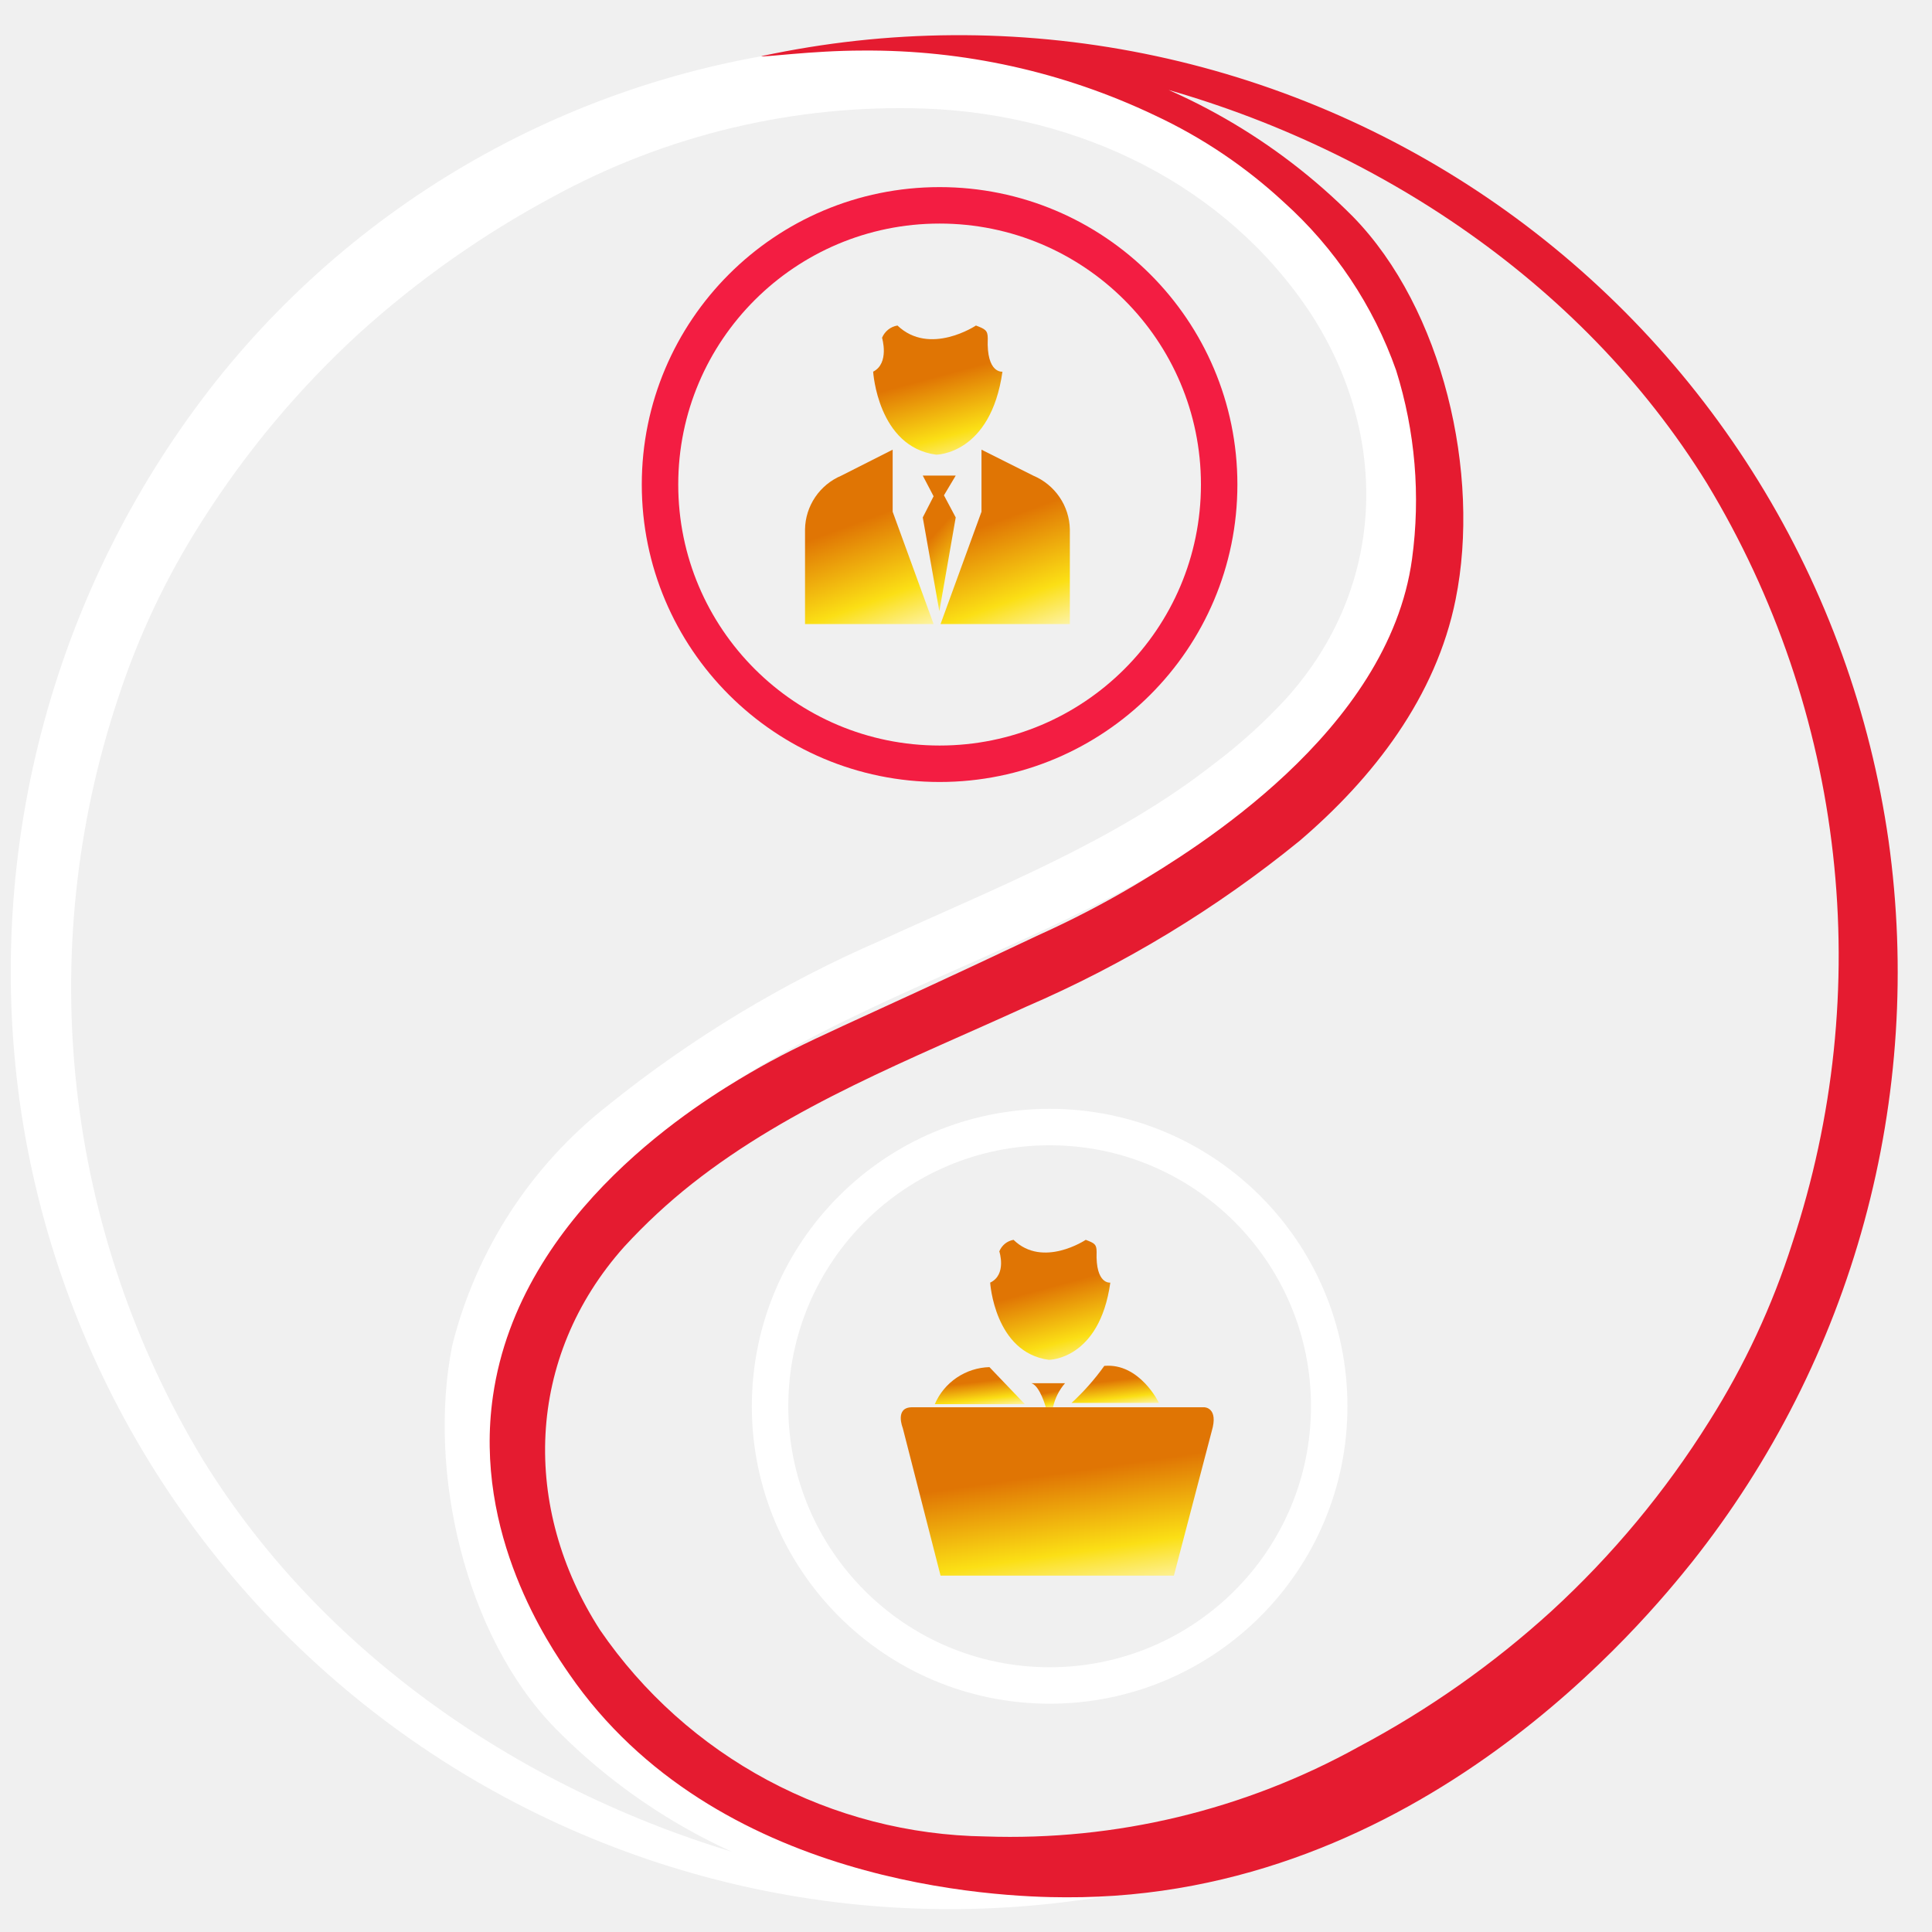
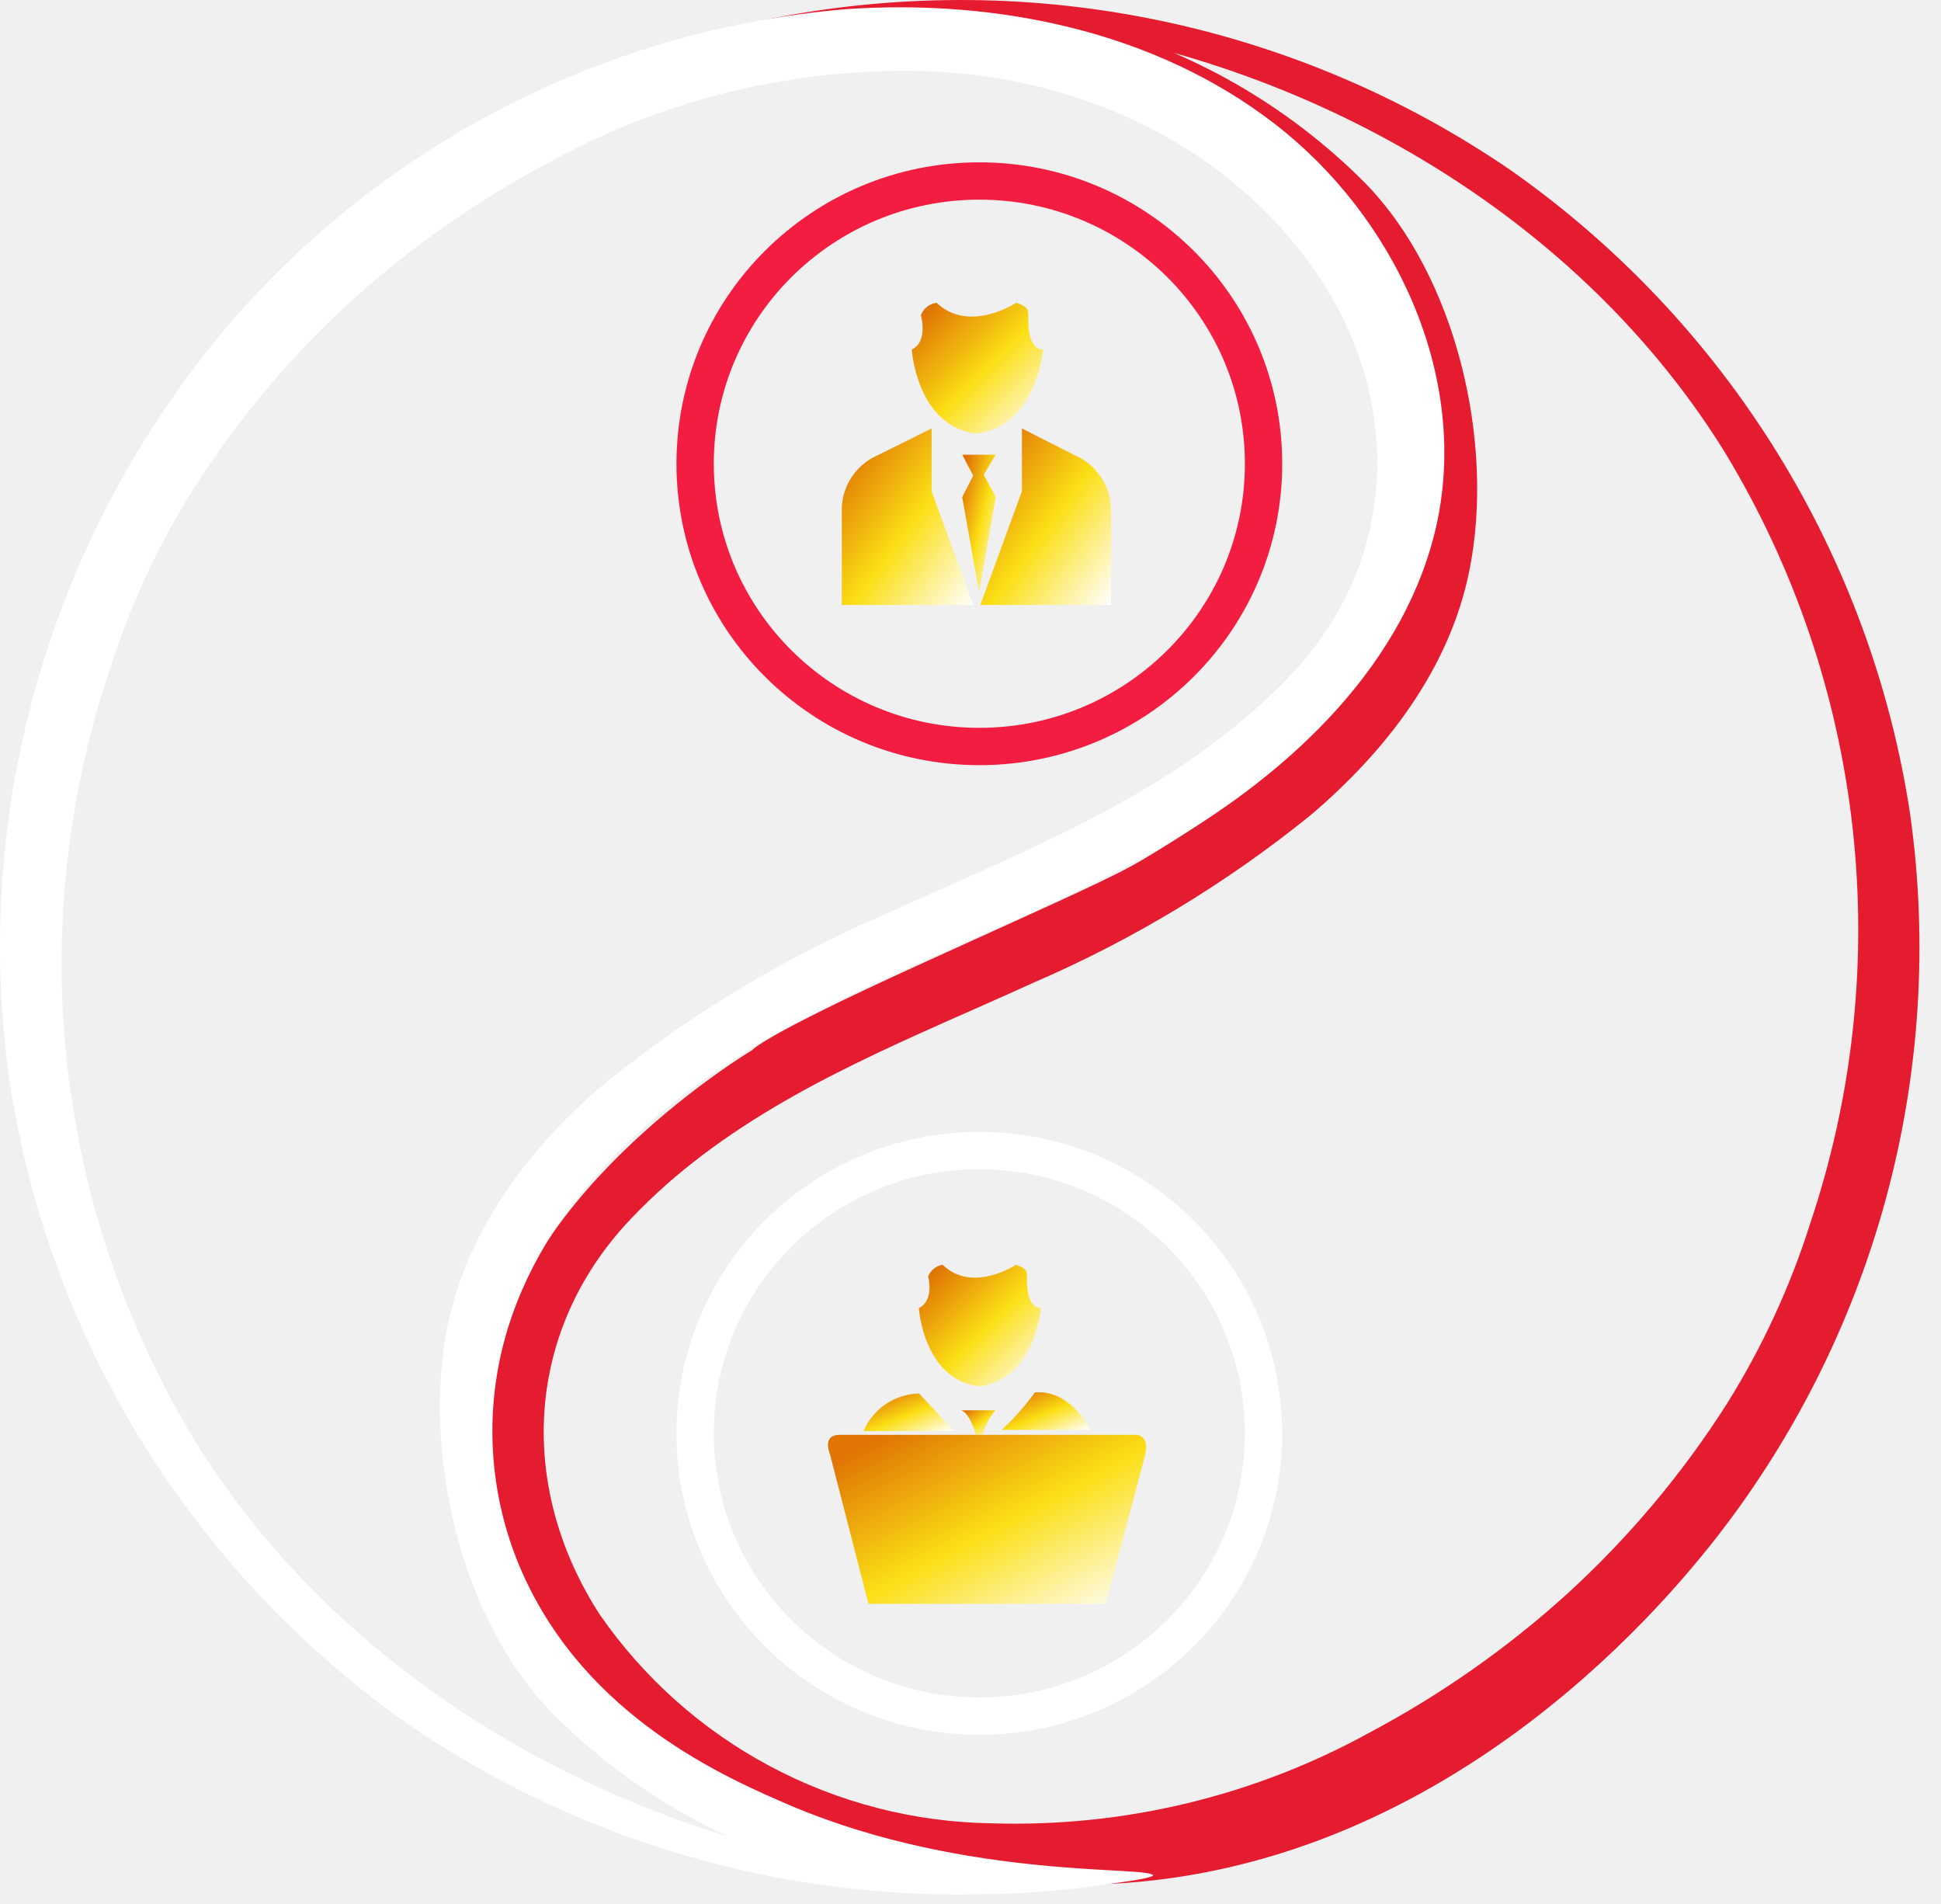
- <svg xmlns="http://www.w3.org/2000/svg" width="53" height="53" viewBox="0 0 53 53" fill="none">
-   <path d="M24.488 12.336V14.038L25.611 17.119H22.084V14.52C22.089 14.204 22.187 13.898 22.364 13.636C22.541 13.375 22.79 13.171 23.081 13.048L24.488 12.336Z" fill="url(#paint0_linear)" />
-   <path d="M26.925 12.336V14.038L25.802 17.119H29.349V14.52C29.342 14.204 29.244 13.897 29.065 13.636C28.887 13.375 28.637 13.171 28.345 13.048L26.925 12.336Z" fill="url(#paint1_linear)" />
-   <path d="M25.314 13.047H26.218L25.895 13.588L26.218 14.195L25.769 16.768L25.314 14.195L25.611 13.614L25.314 13.047Z" fill="url(#paint2_linear)" />
-   <path d="M23.953 10.196C23.953 10.196 24.078 12.261 25.683 12.473C25.683 12.473 27.176 12.473 27.5 10.196C27.5 10.196 27.057 10.256 27.097 9.286C27.097 9.062 27.031 9.029 26.773 8.93C26.773 8.93 25.505 9.774 24.62 8.93C24.526 8.945 24.439 8.984 24.365 9.043C24.291 9.102 24.233 9.179 24.197 9.266C24.197 9.266 24.408 9.965 23.953 10.196Z" fill="url(#paint3_linear)" />
-   <path d="M27.163 35.186C27.163 35.186 27.282 37.106 28.775 37.304C28.775 37.304 30.162 37.304 30.459 35.186C30.459 35.186 30.05 35.245 30.083 34.342C30.083 34.13 30.023 34.104 29.785 34.012C29.785 34.012 28.61 34.797 27.804 34.012C27.717 34.027 27.636 34.064 27.568 34.119C27.5 34.175 27.447 34.247 27.414 34.328C27.414 34.328 27.625 34.968 27.163 35.186Z" fill="url(#paint4_linear)" />
-   <path d="M31.794 38.486C31.794 38.486 31.265 37.384 30.294 37.47C30.031 37.838 29.73 38.179 29.396 38.486H31.794Z" fill="url(#paint5_linear)" />
-   <path d="M28.114 38.52H25.644C25.771 38.225 25.979 37.973 26.245 37.793C26.511 37.613 26.822 37.513 27.143 37.504" fill="url(#paint6_linear)" />
-   <path d="M28.689 38.605C28.689 38.605 28.53 38.018 28.293 37.945H29.217C29.053 38.134 28.94 38.361 28.887 38.605H28.689Z" fill="url(#paint7_linear)" />
-   <path d="M25.023 38.605H33.035C33.035 38.605 33.438 38.605 33.24 39.265L32.203 43.224H25.802L24.765 39.173C24.765 39.173 24.534 38.605 25.023 38.605Z" fill="url(#paint8_linear)" />
-   <path d="M31.463 51.799C28.004 52.541 24.428 52.564 20.96 51.865C17.491 51.166 14.204 49.761 11.302 47.738C8.401 45.715 5.949 43.116 4.097 40.104C2.246 37.092 1.036 33.732 0.542 30.232C0.058 26.74 0.287 23.186 1.215 19.785C2.142 16.384 3.749 13.205 5.939 10.44C8.026 7.822 10.625 5.657 13.578 4.077C16.531 2.496 19.776 1.535 23.114 1.25C27.196 0.966 31.463 1.85 34.694 4.357C37.924 6.864 39.912 11.126 39.08 15.124C38.274 18.944 35.163 21.893 31.814 23.866C28.465 25.838 24.673 27.066 21.245 29.018C17.816 30.971 14.712 33.867 13.846 37.681C13.398 39.671 13.601 41.752 14.428 43.618C16.158 47.511 19.864 49.14 21.694 49.925C26.489 51.957 31.45 51.528 31.437 51.812C31.437 51.812 31.398 51.885 30.387 52.017C29.322 52.186 28.247 52.283 27.17 52.307C25.697 52.306 24.23 52.123 22.803 51.759C19.93 51.026 17.313 49.523 15.233 47.412C12.756 44.878 11.719 40.352 12.406 36.909C13.06 34.294 14.569 31.972 16.693 30.311C18.969 28.479 21.482 26.961 24.164 25.799C27.309 24.354 30.585 23.094 33.326 20.937C34.041 20.398 34.704 19.795 35.308 19.136C38.023 16.101 38.135 11.977 35.969 8.619C33.637 5.07 29.607 3.137 25.386 2.979C21.819 2.853 18.284 3.692 15.154 5.406C13.249 6.429 11.474 7.678 9.87 9.127C8.199 10.656 6.74 12.4 5.53 14.313C4.556 15.838 3.781 17.48 3.224 19.201C2.084 22.639 1.704 26.283 2.108 29.882C2.513 33.481 3.694 36.95 5.569 40.049C9.037 45.67 14.943 49.516 21.297 51.139C24.614 52 28.064 52.224 31.463 51.799Z" fill="white" />
-   <path d="M20.895 1.539C24.351 0.797 27.923 0.774 31.388 1.471C34.854 2.168 38.139 3.569 41.039 5.588C43.938 7.608 46.391 10.201 48.244 13.208C50.097 16.215 51.31 19.57 51.809 23.066C52.297 26.558 52.07 30.112 51.142 33.514C50.215 36.916 48.606 40.095 46.412 42.858C45.197 44.368 38.961 52.094 29.238 52.048C27.355 52.048 19.613 51.724 15.617 45.925C15.088 45.16 12.974 42.099 13.523 38.299C14.256 33.199 19.27 30.197 20.564 29.439C22.169 28.502 23.114 28.198 28.491 25.652C29.397 25.244 30.279 24.786 31.133 24.28C32.725 23.323 38.089 20.084 38.736 15.334C38.973 13.598 38.824 11.832 38.3 10.161C37.676 8.388 36.615 6.8 35.216 5.543C34.166 4.57 32.972 3.767 31.675 3.162C29.173 1.971 26.433 1.365 23.662 1.387C22.255 1.387 20.888 1.585 20.888 1.539C21.585 1.391 22.291 1.287 23.002 1.228C23.662 1.156 24.495 1.05 25.195 1.044C26.661 1.039 28.122 1.223 29.541 1.591C32.409 2.338 35.023 3.839 37.111 5.939C39.589 8.472 40.626 13.005 39.932 16.442C39.397 19.114 37.679 21.337 35.645 23.072C33.368 24.925 30.845 26.455 28.148 27.618C25.003 29.056 21.72 30.316 18.985 32.473C18.319 32.999 17.697 33.577 17.123 34.202C14.408 37.243 14.302 41.367 16.462 44.718C17.641 46.438 19.217 47.85 21.056 48.835C22.895 49.82 24.944 50.349 27.031 50.379C30.607 50.503 34.149 49.652 37.276 47.918C39.187 46.903 40.962 45.653 42.561 44.197C44.231 42.664 45.687 40.913 46.888 38.992C47.853 37.466 48.619 35.823 49.167 34.103C50.307 30.666 50.688 27.024 50.284 23.427C49.881 19.829 48.702 16.361 46.828 13.262C43.36 7.641 37.455 3.795 31.1 2.211C27.77 1.353 24.309 1.124 20.895 1.539Z" fill="#E51B30" />
-   <path d="M28.795 46.237C33.03 46.237 36.464 42.808 36.464 38.578C36.464 34.347 33.03 30.918 28.795 30.918C24.559 30.918 21.125 34.347 21.125 38.578C21.125 42.808 24.559 46.237 28.795 46.237Z" stroke="white" />
-   <path d="M25.776 20.952C30.011 20.952 33.445 17.523 33.445 13.292C33.445 9.062 30.011 5.633 25.776 5.633C21.54 5.633 18.106 9.062 18.106 13.292C18.106 17.523 21.54 20.952 25.776 20.952Z" stroke="#F31D42" />
+ <svg xmlns="http://www.w3.org/2000/svg" width="52" height="51" viewBox="0 0 52 51" fill="none">
+   <path d="M24.958 11.477V13.16L26.073 16.206H22.552V13.636C22.556 13.324 22.653 13.02 22.829 12.762C23.005 12.503 23.252 12.302 23.542 12.181L24.958 11.477Z" fill="url(#paint0_linear)" />
+   <path d="M27.378 11.477V13.16L26.263 16.206H29.765V13.636C29.758 13.324 29.66 13.02 29.483 12.762C29.306 12.504 29.058 12.302 28.768 12.181L27.378 11.477Z" fill="url(#paint1_linear)" />
+   <path d="M25.778 12.18H26.676L26.355 12.715L26.676 13.315L26.23 15.859L25.778 13.315L26.073 12.741L25.778 12.18Z" fill="url(#paint2_linear)" />
+   <path d="M24.427 9.362C24.427 9.362 24.552 11.404 26.145 11.613C26.145 11.613 27.627 11.613 27.949 9.362C27.949 9.362 27.509 9.421 27.549 8.462C27.549 8.24 27.483 8.207 27.227 8.109C27.227 8.109 25.968 8.944 25.089 8.109C24.996 8.123 24.908 8.161 24.834 8.219C24.76 8.278 24.704 8.355 24.67 8.442C24.67 8.442 24.88 9.14 24.427 9.362Z" fill="url(#paint3_linear)" />
+   <path d="M26.237 19.996C30.442 19.996 33.851 16.605 33.851 12.422C33.851 8.239 30.442 4.848 26.237 4.848C22.032 4.848 18.623 8.239 18.623 12.422C18.623 16.605 22.032 19.996 26.237 19.996Z" stroke="#F31D42" />
+   <path d="M24.617 35.04C24.617 35.04 24.735 36.939 26.217 37.134C26.217 37.134 27.594 37.134 27.889 35.04C27.889 35.04 27.483 35.099 27.515 34.205C27.515 33.996 27.456 33.97 27.22 33.879C27.22 33.879 26.053 34.655 25.253 33.879C25.166 33.893 25.085 33.929 25.017 33.984C24.949 34.039 24.897 34.111 24.866 34.192C24.866 34.192 25.043 34.825 24.617 35.04Z" fill="url(#paint4_linear)" />
+   <path d="M29.214 38.302C29.214 38.302 28.69 37.213 27.726 37.298C27.462 37.661 27.163 37.997 26.834 38.302H29.214Z" fill="url(#paint5_linear)" />
+   <path d="M25.561 38.333H23.135C23.259 38.04 23.465 37.79 23.73 37.611C23.994 37.433 24.304 37.335 24.623 37.328" fill="url(#paint6_linear)" />
+   <path d="M26.145 38.43C26.145 38.43 25.987 37.849 25.751 37.777H26.669C26.506 37.963 26.393 38.188 26.341 38.43H26.145Z" fill="url(#paint7_linear)" />
+   <path d="M22.492 38.434H30.447C30.447 38.434 30.847 38.434 30.65 39.086L29.621 42.961H23.266L22.236 38.956C22.236 38.956 22.007 38.434 22.492 38.434Z" fill="url(#paint8_linear)" />
+   <path d="M26.237 45.969C30.442 45.969 33.85 42.578 33.85 38.395C33.85 34.211 30.442 30.82 26.237 30.82C22.032 30.82 18.623 34.211 18.623 38.395C18.623 42.578 22.032 45.969 26.237 45.969Z" stroke="white" />
+   <path d="M20.465 0.538C23.899 -0.17 27.441 -0.179 30.879 0.511C34.316 1.202 37.578 2.578 40.467 4.556C43.331 6.567 45.757 9.133 47.597 12.101C49.438 15.069 50.655 18.377 51.176 21.825C51.658 25.278 51.432 28.793 50.511 32.157C49.59 35.52 47.994 38.664 45.818 41.397C44.611 42.891 38.42 50.53 28.767 50.484C26.898 50.484 19.212 50.165 15.244 44.43C14.72 43.673 12.621 40.646 13.165 36.889C13.893 31.846 20.156 28.127 20.156 28.127C20.156 28.127 20.373 27.776 24.573 25.865C28.773 23.954 29.767 23.524 30.616 23.026C32.197 22.079 37.522 18.876 38.165 14.179C38.399 12.463 38.252 10.717 37.732 9.064C37.112 7.311 36.059 5.741 34.669 4.498C33.63 3.533 32.444 2.738 31.154 2.143C28.68 0.972 25.972 0.374 23.232 0.394C21.835 0.394 20.478 0.59 20.478 0.544C21.157 0.396 21.844 0.294 22.537 0.238C23.193 0.166 24.019 0.062 24.714 0.055C26.177 0.046 27.634 0.228 29.049 0.596C31.898 1.33 34.495 2.815 36.565 4.896C39.024 7.401 40.053 11.883 39.365 15.282C38.834 17.924 37.129 20.122 35.109 21.838C32.846 23.668 30.341 25.18 27.665 26.333C24.544 27.755 21.284 29.001 18.569 31.135C17.907 31.653 17.288 32.224 16.72 32.844C14.025 35.851 13.92 39.929 16.064 43.243C17.237 44.941 18.801 46.336 20.627 47.31C22.452 48.284 24.486 48.809 26.557 48.84C30.1 48.954 33.608 48.111 36.709 46.4C38.603 45.393 40.365 44.157 41.955 42.721C43.616 41.21 45.068 39.486 46.27 37.593C47.218 36.075 47.97 34.445 48.507 32.739C49.644 29.341 50.028 25.738 49.632 22.178C49.236 18.618 48.069 15.186 46.211 12.118C42.768 6.559 36.906 2.756 30.597 1.19C27.29 0.342 23.853 0.121 20.465 0.538Z" fill="#E51B30" />
+   <path d="M30.958 50.205C27.524 50.915 23.982 50.926 20.545 50.238C17.107 49.549 13.845 48.176 10.956 46.2C8.088 44.187 5.661 41.616 3.82 38.644C1.98 35.671 0.764 32.358 0.247 28.905C-0.235 25.452 -0.009 21.937 0.912 18.573C1.833 15.21 3.429 12.066 5.604 9.333C7.674 6.743 10.255 4.601 13.187 3.038C16.119 1.475 19.341 0.525 22.655 0.246C26.708 -0.035 30.945 0.839 34.151 3.318C37.358 5.797 39.332 10.012 38.506 13.965C37.706 17.743 34.617 20.659 31.259 22.609C27.902 24.56 24.17 25.773 20.767 27.704C17.363 29.636 14.281 32.5 13.422 36.27C12.977 38.239 13.179 40.297 13.999 42.142C15.717 45.991 19.396 47.602 21.212 48.379C25.974 50.388 30.899 49.964 30.886 50.244C30.886 50.244 30.846 50.316 29.843 50.447C28.786 50.612 27.719 50.708 26.649 50.734C25.187 50.73 23.732 50.548 22.314 50.192C19.464 49.462 16.867 47.976 14.799 45.893C12.339 43.388 11.31 38.913 11.992 35.507C12.53 32.898 14.235 30.666 16.248 28.983C18.515 27.157 21.021 25.647 23.698 24.495C26.82 23.066 30.072 21.82 32.794 19.687C33.495 19.152 34.147 18.556 34.742 17.906C37.437 14.905 37.548 10.827 35.398 7.507C33.096 3.997 29.108 2.085 24.905 1.909C21.361 1.788 17.85 2.625 14.746 4.33C12.841 5.336 11.068 6.572 9.467 8.009C7.807 9.519 6.358 11.243 5.159 13.137C4.207 14.653 3.456 16.284 2.922 17.991C1.787 21.39 1.405 24.993 1.803 28.553C2.202 32.113 3.371 35.545 5.231 38.612C8.674 44.171 14.537 47.974 20.845 49.566C24.145 50.41 27.576 50.627 30.958 50.205Z" fill="white" />
  <defs>
-     <linearGradient id="paint0_linear" x1="23.855" y1="14.21" x2="25.342" y2="18.27" gradientUnits="userSpaceOnUse">
+     <linearGradient id="paint0_linear" x1="22.256" y1="12.736" x2="26.373" y2="15.796" gradientUnits="userSpaceOnUse">
      <stop stop-color="#E07504" />
-       <stop offset="0" stop-color="#E07504" />
-       <stop offset="0.503" stop-color="#FBDF15" />
-       <stop offset="0.942" stop-color="white" />
+       <stop offset="0.49" stop-color="#FBDF15" />
+       <stop offset="1" stop-color="white" />
    </linearGradient>
-     <linearGradient id="paint1_linear" x1="27.584" y1="14.21" x2="29.065" y2="18.276" gradientUnits="userSpaceOnUse">
+     <linearGradient id="paint1_linear" x1="25.97" y1="12.736" x2="30.079" y2="15.774" gradientUnits="userSpaceOnUse">
      <stop stop-color="#E07504" />
-       <stop offset="0" stop-color="#E07504" />
-       <stop offset="0.503" stop-color="#FBDF15" />
-       <stop offset="0.942" stop-color="white" />
+       <stop offset="0.49" stop-color="#FBDF15" />
+       <stop offset="1" stop-color="white" />
    </linearGradient>
-     <linearGradient id="paint2_linear" x1="25.768" y1="14.505" x2="27.549" y2="16.108" gradientUnits="userSpaceOnUse">
+     <linearGradient id="paint2_linear" x1="25.702" y1="13.159" x2="27.241" y2="13.534" gradientUnits="userSpaceOnUse">
      <stop stop-color="#E07504" />
-       <stop offset="0" stop-color="#E07504" />
-       <stop offset="0.503" stop-color="#FBDF15" />
-       <stop offset="0.942" stop-color="white" />
+       <stop offset="0.49" stop-color="#FBDF15" />
+       <stop offset="1" stop-color="white" />
    </linearGradient>
-     <linearGradient id="paint3_linear" x1="25.734" y1="10.318" x2="26.592" y2="13.497" gradientUnits="userSpaceOnUse">
+     <linearGradient id="paint3_linear" x1="24.132" y1="9.042" x2="27.316" y2="12.238" gradientUnits="userSpaceOnUse">
      <stop stop-color="#E07504" />
-       <stop offset="0" stop-color="#E07504" />
-       <stop offset="0.503" stop-color="#FBDF15" />
-       <stop offset="0.942" stop-color="white" />
+       <stop offset="0.49" stop-color="#FBDF15" />
+       <stop offset="1" stop-color="white" />
    </linearGradient>
-     <linearGradient id="paint4_linear" x1="28.818" y1="35.302" x2="29.616" y2="38.256" gradientUnits="userSpaceOnUse">
+     <linearGradient id="paint4_linear" x1="24.343" y1="34.745" x2="27.301" y2="37.715" gradientUnits="userSpaceOnUse">
      <stop stop-color="#E07504" />
-       <stop offset="0" stop-color="#E07504" />
-       <stop offset="0.503" stop-color="#FBDF15" />
-       <stop offset="0.942" stop-color="white" />
+       <stop offset="0.49" stop-color="#FBDF15" />
+       <stop offset="1" stop-color="white" />
    </linearGradient>
-     <linearGradient id="paint5_linear" x1="30.6" y1="37.865" x2="30.712" y2="38.835" gradientUnits="userSpaceOnUse">
+     <linearGradient id="paint5_linear" x1="26.634" y1="37.562" x2="27.294" y2="39.116" gradientUnits="userSpaceOnUse">
      <stop stop-color="#E07504" />
-       <stop offset="0" stop-color="#E07504" />
-       <stop offset="0.503" stop-color="#FBDF15" />
-       <stop offset="0.942" stop-color="white" />
+       <stop offset="0.49" stop-color="#FBDF15" />
+       <stop offset="1" stop-color="white" />
    </linearGradient>
-     <linearGradient id="paint6_linear" x1="26.884" y1="37.902" x2="26.991" y2="38.868" gradientUnits="userSpaceOnUse">
+     <linearGradient id="paint6_linear" x1="22.931" y1="37.596" x2="23.578" y2="39.154" gradientUnits="userSpaceOnUse">
      <stop stop-color="#E07504" />
-       <stop offset="0" stop-color="#E07504" />
-       <stop offset="0.503" stop-color="#FBDF15" />
-       <stop offset="0.942" stop-color="white" />
+       <stop offset="0.49" stop-color="#FBDF15" />
+       <stop offset="1" stop-color="white" />
    </linearGradient>
-     <linearGradient id="paint7_linear" x1="28.757" y1="38.204" x2="28.875" y2="38.816" gradientUnits="userSpaceOnUse">
+     <linearGradient id="paint7_linear" x1="25.674" y1="37.951" x2="26.234" y2="38.738" gradientUnits="userSpaceOnUse">
      <stop stop-color="#E07504" />
-       <stop offset="0" stop-color="#E07504" />
-       <stop offset="0.503" stop-color="#FBDF15" />
-       <stop offset="0.942" stop-color="white" />
+       <stop offset="0.49" stop-color="#FBDF15" />
+       <stop offset="1" stop-color="white" />
    </linearGradient>
-     <linearGradient id="paint8_linear" x1="29.021" y1="40.415" x2="29.654" y2="44.769" gradientUnits="userSpaceOnUse">
+     <linearGradient id="paint8_linear" x1="21.468" y1="39.639" x2="24.88" y2="46.053" gradientUnits="userSpaceOnUse">
      <stop stop-color="#E07504" />
-       <stop offset="0" stop-color="#E07504" />
-       <stop offset="0.503" stop-color="#FBDF15" />
-       <stop offset="0.942" stop-color="white" />
+       <stop offset="0.49" stop-color="#FBDF15" />
+       <stop offset="1" stop-color="white" />
    </linearGradient>
  </defs>
</svg>
